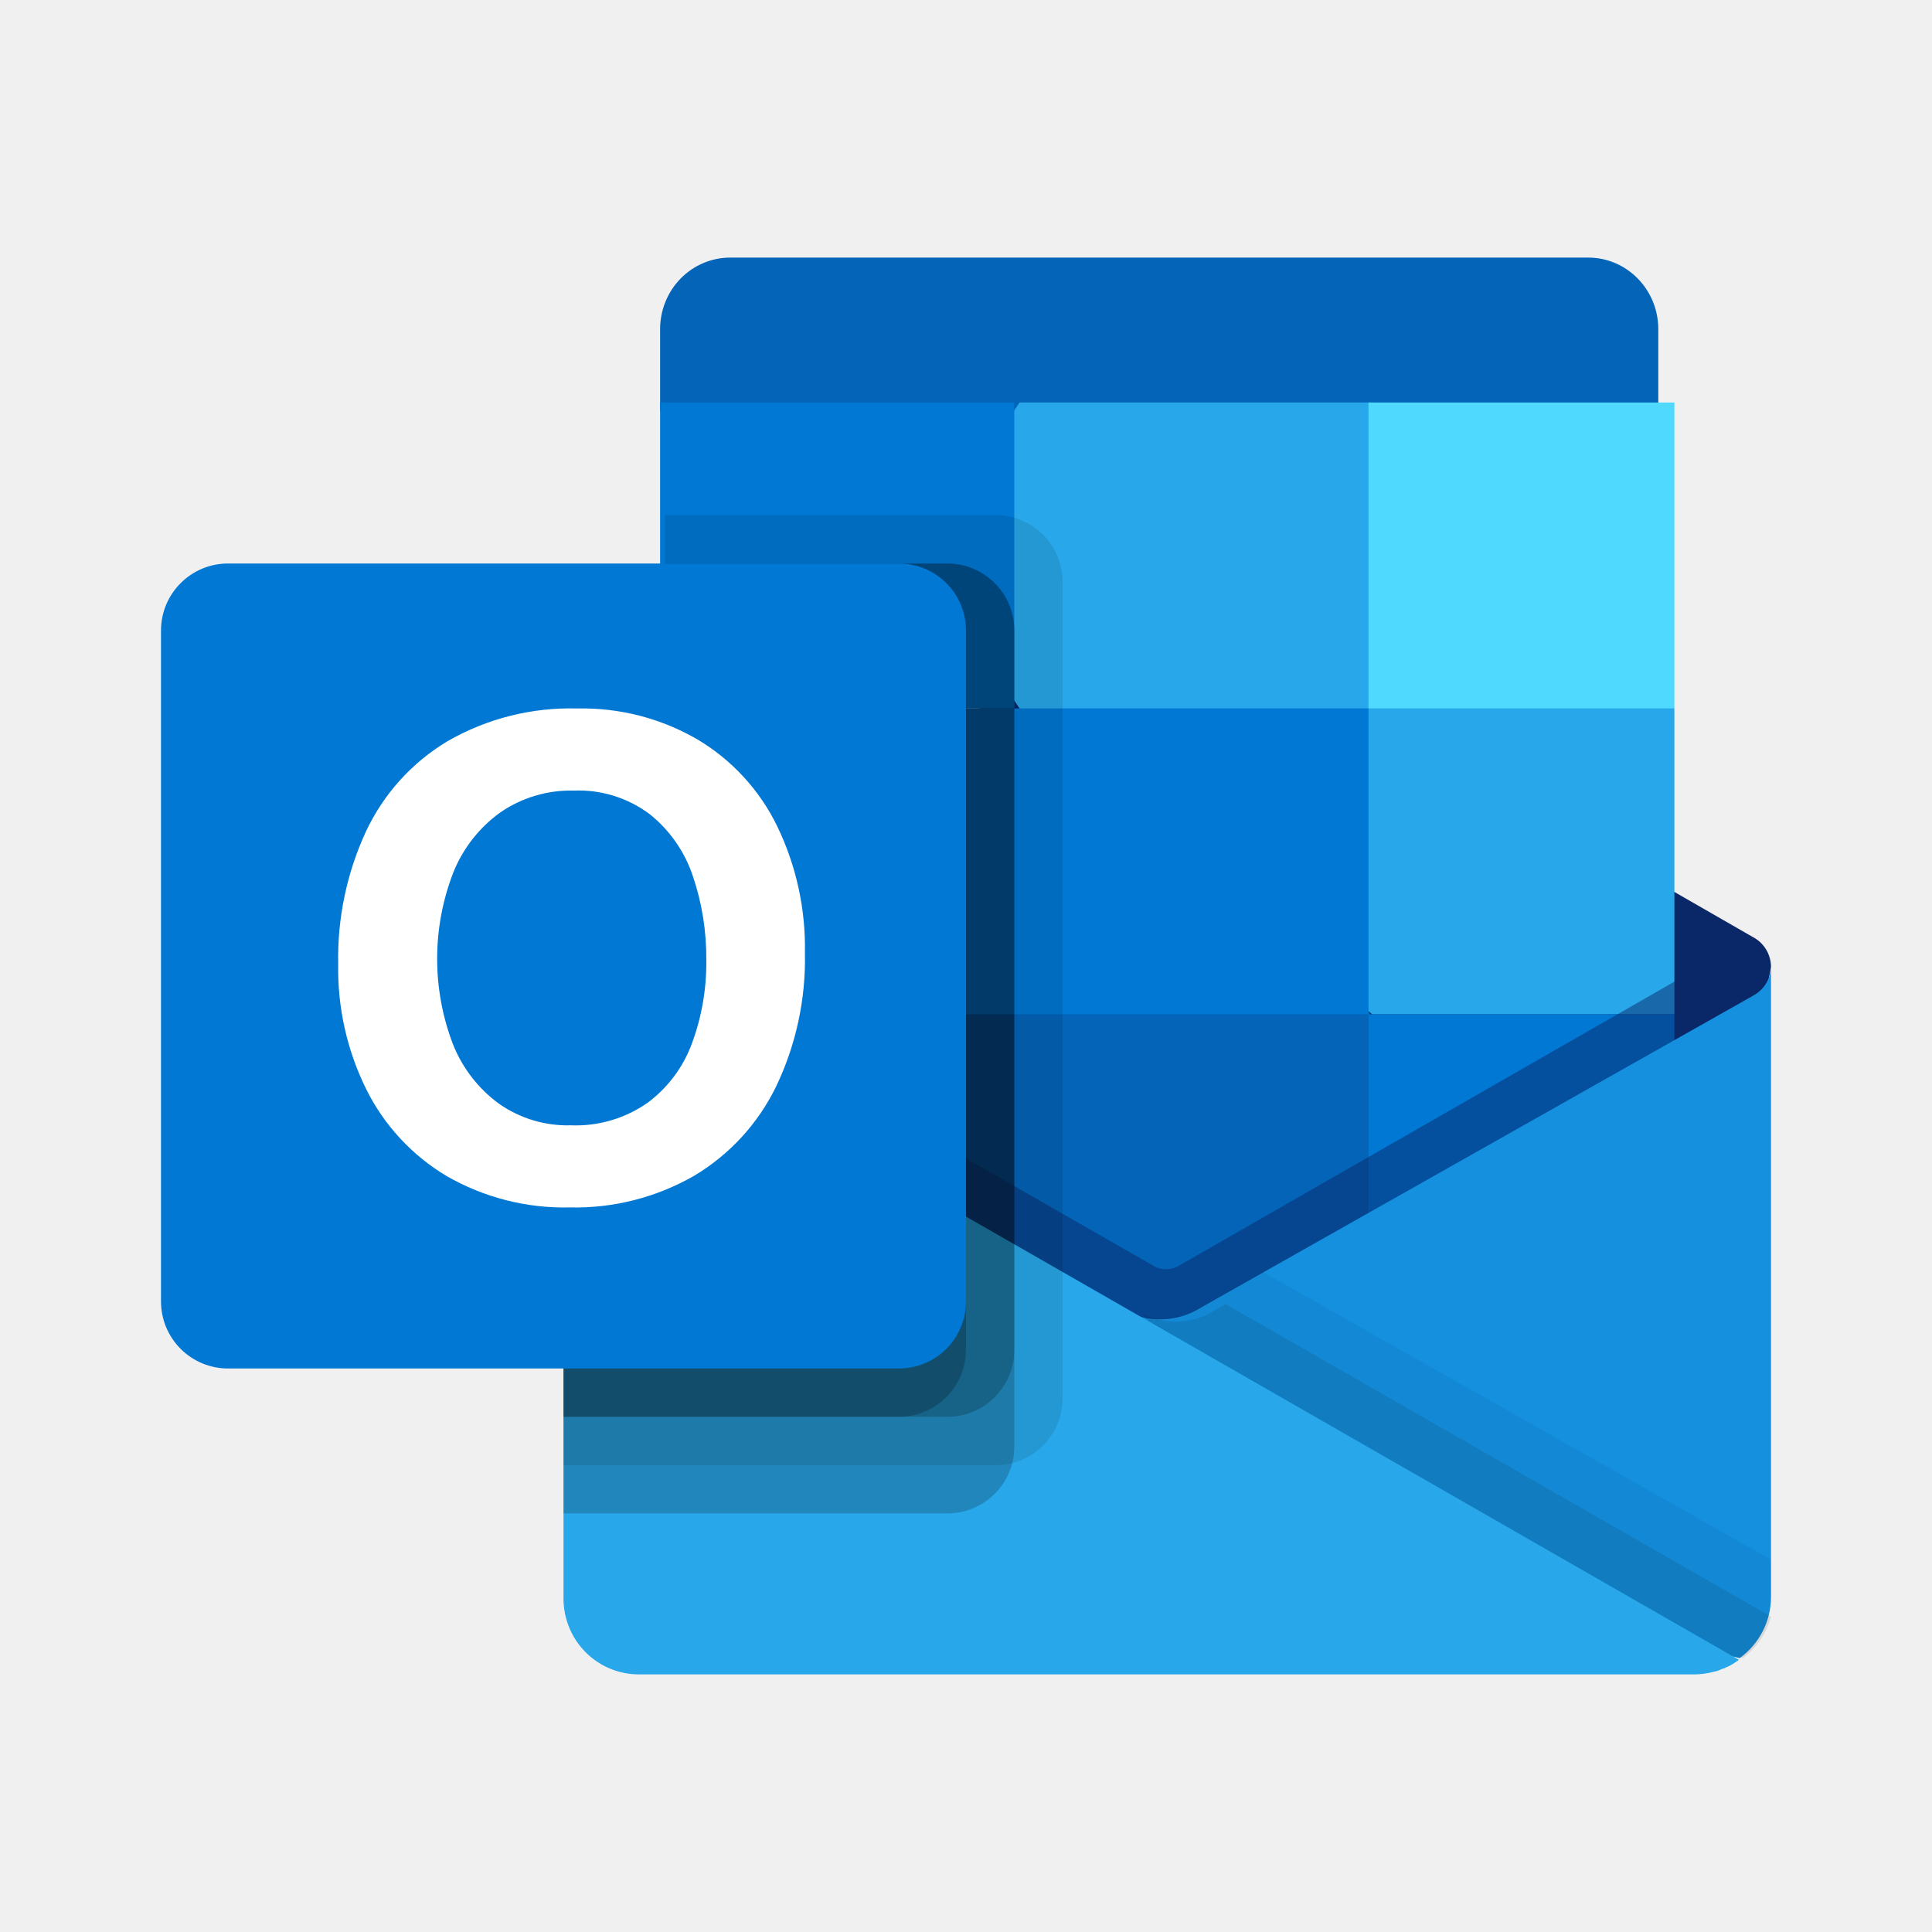
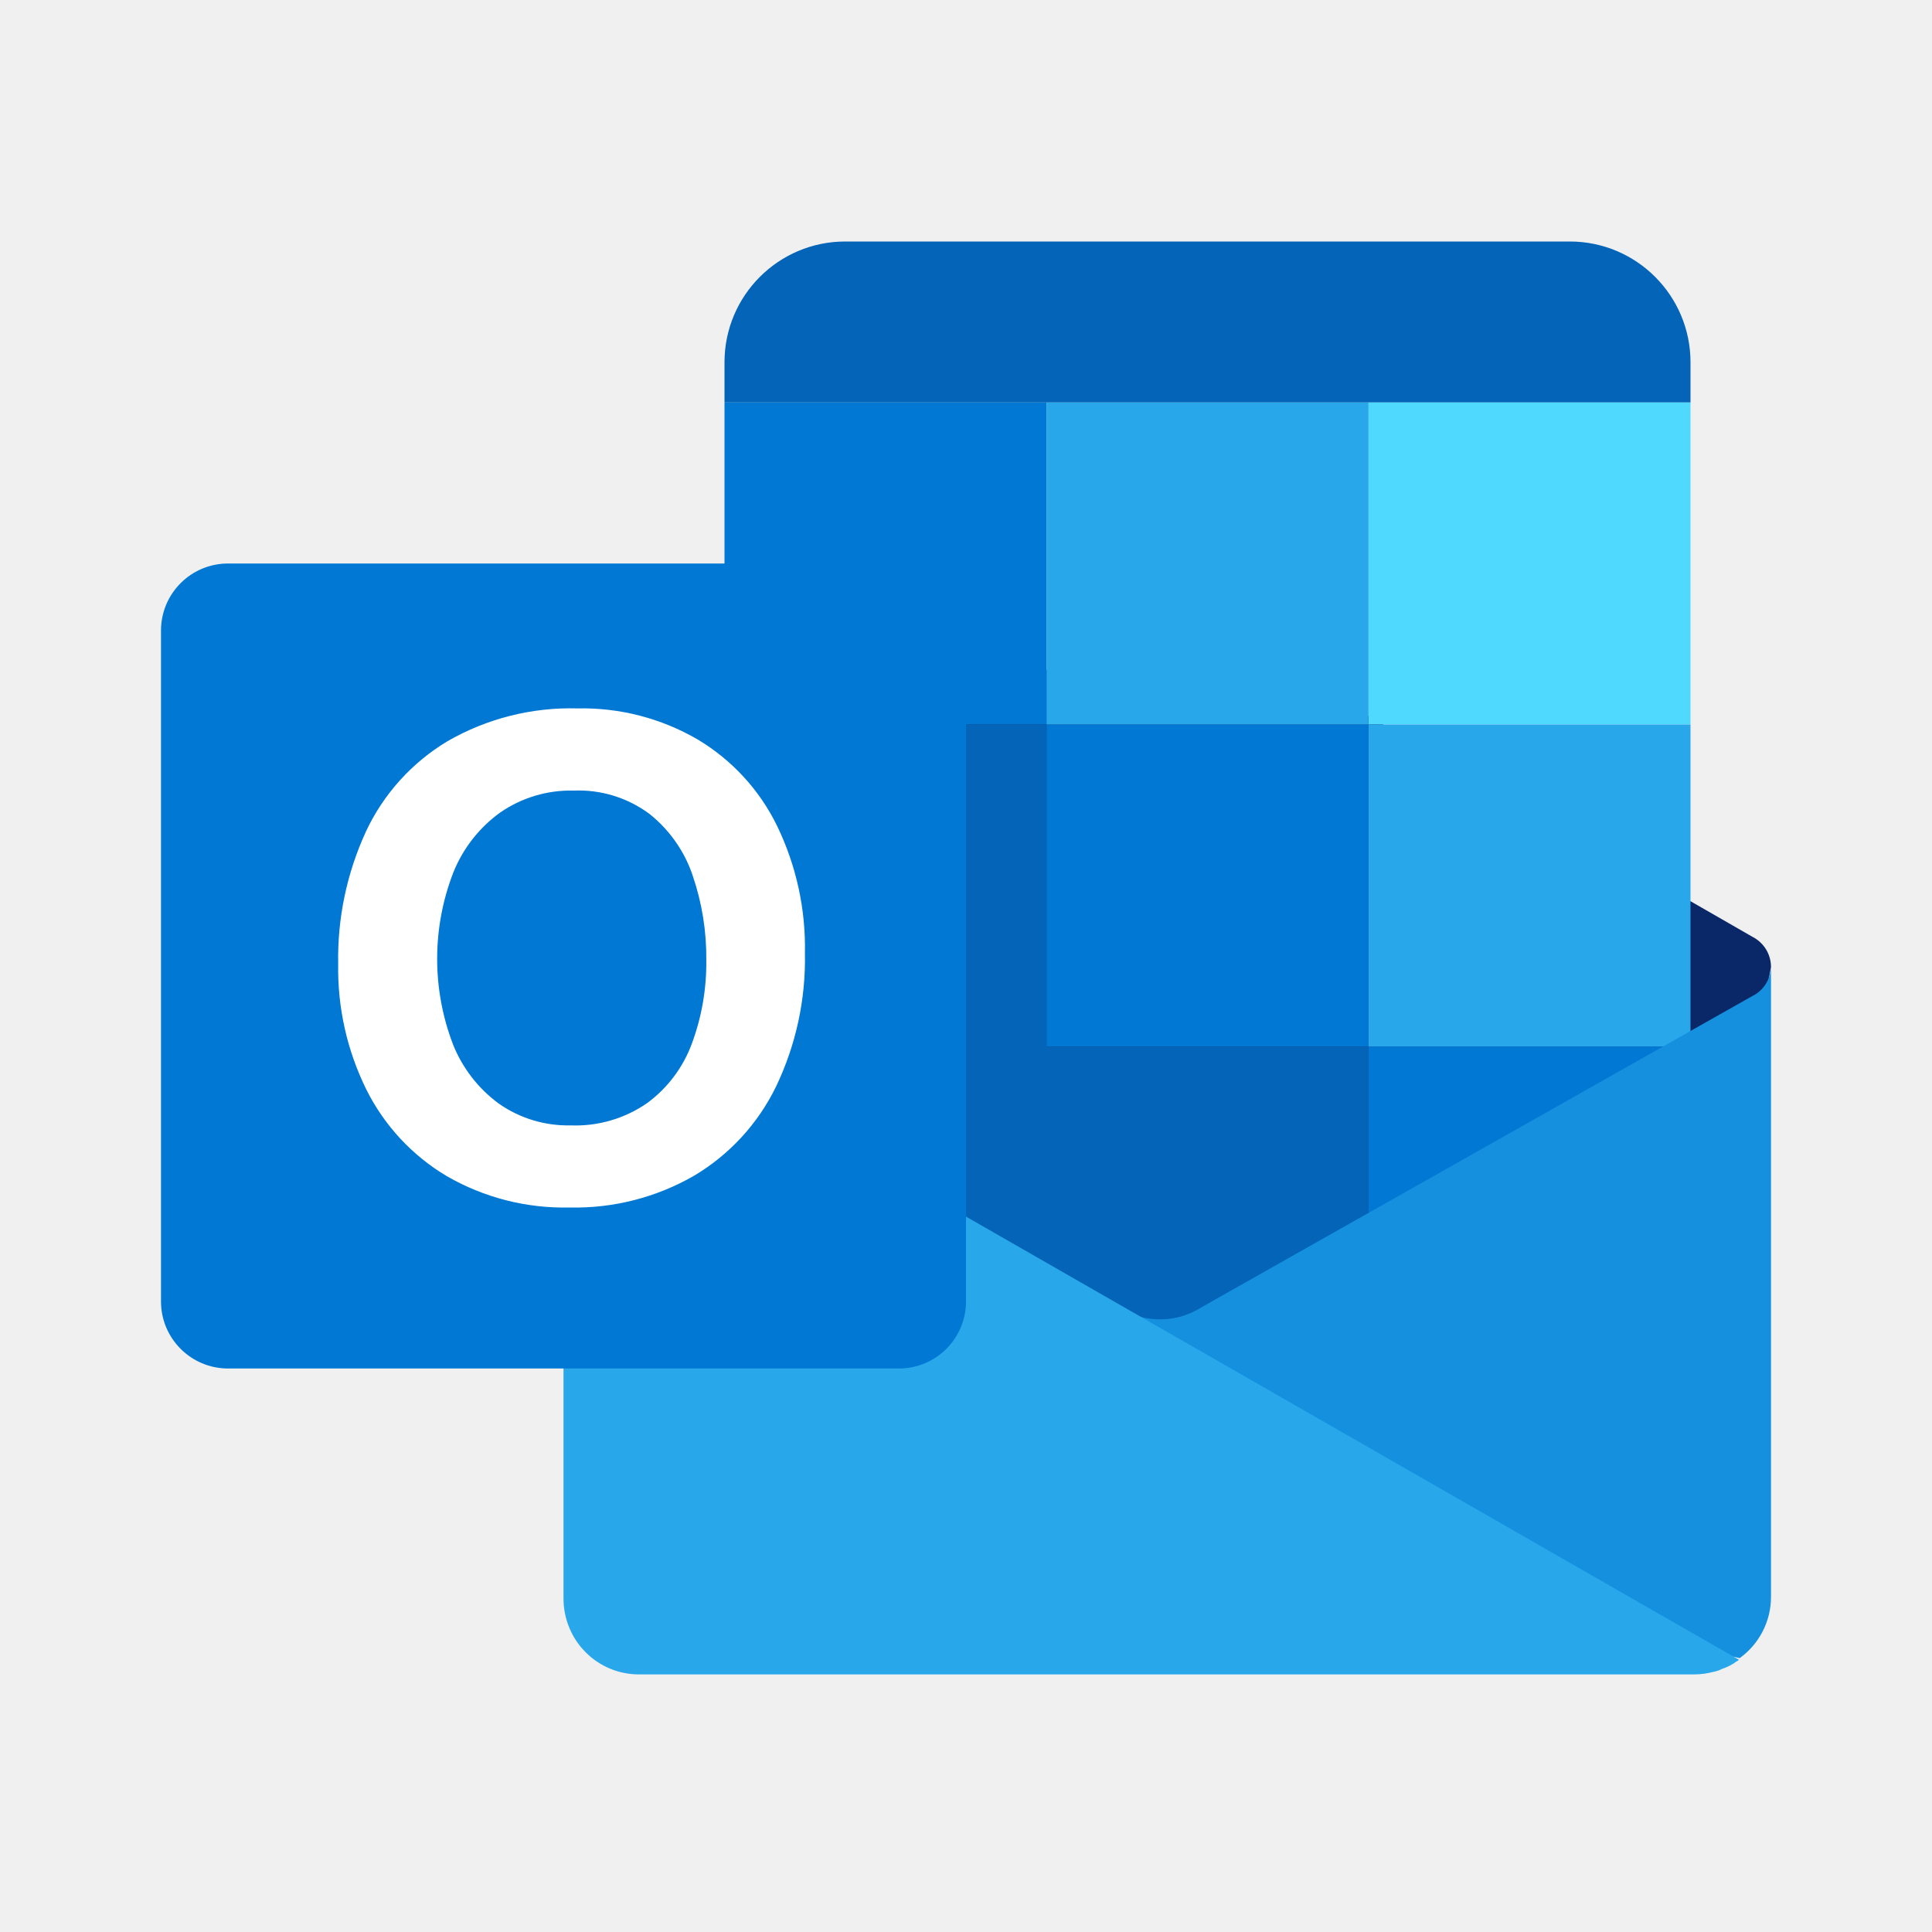
- <svg xmlns="http://www.w3.org/2000/svg" viewBox="0 0 24 24" fill="none">
-   <path d="M21.781 12.9C21.873 12.61 21.946 12.314 22 12.014C22 11.864 21.921 11.725 21.792 11.65V11.65L21.784 11.645L21.781 11.644L15.008 7.751C14.978 7.732 14.948 7.714 14.917 7.699V7.699C14.654 7.567 14.346 7.567 14.083 7.699L14.083 7.699C14.052 7.714 14.022 7.732 13.992 7.751L7.219 11.644L7.216 11.645L7.208 11.65V11.65C7.079 11.725 7 11.864 7 12.014C7.054 12.314 7.127 12.61 7.219 12.9L14.401 18.2L21.781 12.9Z" fill="#0A2767" />
-   <path d="M19.73 3.2H9.07C8.84 3.2 8.618 3.294 8.455 3.46C8.292 3.627 8.2 3.853 8.2 4.089V5.1L14.208 7L20.6 5.1V4.089C20.6 3.598 20.21 3.2 19.73 3.2Z" fill="#0364B8" />
-   <path d="M17.045 5H12.665L11.4 6.9L12.665 8.8L17.045 12.6H20.8V8.8L17.045 5Z" fill="#28A8EA" />
-   <path d="M16.993 12.548L12.597 8.8H8.2V12.548L12.597 16.296L19.4 17.4L16.993 12.548Z" fill="#0364B8" />
-   <path d="M12.6 12.6H8.2V16.4H12.6V12.6Z" fill="#064A8C" />
-   <path d="M17 8.8H12.6V12.6H17V8.8Z" fill="#0078D4" />
-   <path d="M20.8 12.6H17V16.4H20.8V12.6Z" fill="#0078D4" />
-   <path opacity="0.5" d="M14.605 17.8L7.2 12.368L7.51 11.819C7.51 11.819 14.257 15.685 14.36 15.742C14.445 15.777 14.541 15.774 14.624 15.735C14.72 15.68 21.488 11.8 21.488 11.8L21.8 12.349L14.605 17.8Z" fill="#0A2767" />
-   <path d="M21.789 12.362V12.362L21.781 12.367L21.779 12.368L14.924 16.24C14.647 16.417 14.297 16.438 14 16.297L16.387 19.47L21.608 20.597L21.608 20.6C21.854 20.423 22 20.14 22 19.838V12C22 12.149 21.92 12.287 21.789 12.362Z" fill="#1490DF" />
-   <path opacity="0.05" d="M22 19.837V19.373L15.686 15.8L14.924 16.231C14.647 16.409 14.297 16.43 14 16.289L16.387 19.468L21.608 20.597L21.608 20.6C21.854 20.423 22 20.139 22 19.837Z" fill="black" />
-   <path opacity="0.1" d="M22 20.082L15.225 16.2L15.104 16.269C14.833 16.445 14.491 16.467 14.2 16.326L16.537 19.478L21.647 20.597L21.647 20.6C21.82 20.474 21.945 20.291 22 20.082Z" fill="black" />
-   <path d="M7.219 12.371V12.365H7.212L7.194 12.352C7.072 12.277 6.999 12.143 7 12V19.857C7 20.107 7.098 20.347 7.274 20.524C7.45 20.701 7.688 20.8 7.937 20.8H21.05C21.128 20.799 21.206 20.789 21.282 20.769C21.321 20.762 21.358 20.749 21.394 20.731C21.407 20.73 21.42 20.725 21.431 20.718C21.483 20.697 21.531 20.67 21.575 20.637C21.587 20.63 21.594 20.63 21.6 20.618L7.219 12.371Z" fill="#28A8EA" />
-   <path d="M20.8 5H17V8.8H20.8V5Z" fill="#50D9FF" />
-   <path d="M12.6 5H8.2V8.8H12.6V5Z" fill="#0078D4" />
-   <path opacity="0.1" d="M13.2 17.372V7.228C13.199 6.771 12.829 6.401 12.373 6.4H8.259V8.884H8.259V11.031L7.217 11.625L7.215 11.627L7.207 11.631V11.632C7.079 11.705 7 11.842 7 11.99L7 11.992L7 11.99V18.2H12.373C12.829 18.199 13.199 17.829 13.2 17.372Z" fill="black" />
-   <path opacity="0.2" d="M12.6 17.972V7.828C12.599 7.371 12.228 7.001 11.77 7H8.264V8.863H8.264V11.009L7.218 11.604L7.215 11.606L7.208 11.61V11.61C7.079 11.684 7 11.821 7 11.969L7 11.971L7 11.969V18.8H11.77C12.228 18.799 12.599 18.429 12.6 17.972Z" fill="black" />
-   <path opacity="0.2" d="M12.6 16.769V7.831C12.599 7.373 12.228 7.001 11.77 7H8.264V8.871H8.264V11.025L7.218 11.623L7.215 11.624L7.208 11.629V11.629C7.079 11.703 7 11.84 7 11.989L7 11.991L7 11.989V17.6H11.77C12.228 17.599 12.599 17.227 12.6 16.769Z" fill="black" />
-   <path opacity="0.2" d="M12 16.769V7.831C11.999 7.373 11.626 7.001 11.167 7H8.269V8.871H8.269V11.025L7.219 11.623L7.216 11.624L7.208 11.629V11.629C7.08 11.703 7 11.84 7 11.989L7 11.991L7 11.989V17.6H11.167C11.626 17.599 11.999 17.227 12 16.769Z" fill="black" />
-   <path d="M2.833 7H11.167C11.627 7 12 7.373 12 7.833V16.167C12 16.388 11.912 16.6 11.756 16.756C11.6 16.912 11.388 17 11.167 17H2.833C2.612 17 2.4 16.912 2.244 16.756C2.088 16.6 2 16.388 2 16.167V7.833C2 7.373 2.373 7 2.833 7Z" fill="#0078D4" />
-   <path d="M4.545 10.331C4.764 9.863 5.117 9.472 5.56 9.207C6.05 8.925 6.608 8.785 7.173 8.801C7.696 8.79 8.212 8.923 8.665 9.186C9.091 9.44 9.435 9.813 9.653 10.26C9.891 10.752 10.01 11.293 9.999 11.84C10.011 12.411 9.889 12.977 9.643 13.493C9.419 13.955 9.066 14.341 8.626 14.604C8.155 14.875 7.62 15.012 7.077 14.999C6.543 15.012 6.015 14.877 5.551 14.611C5.122 14.356 4.774 13.982 4.551 13.534C4.311 13.05 4.191 12.514 4.201 11.973C4.19 11.407 4.308 10.845 4.545 10.331ZM5.626 12.97C5.743 13.266 5.941 13.522 6.197 13.71C6.458 13.893 6.771 13.988 7.09 13.979C7.429 13.993 7.763 13.895 8.042 13.701C8.295 13.514 8.488 13.256 8.596 12.96C8.718 12.63 8.778 12.28 8.774 11.927C8.777 11.572 8.721 11.219 8.607 10.883C8.506 10.58 8.32 10.313 8.071 10.114C7.799 9.91 7.466 9.807 7.127 9.821C6.802 9.813 6.482 9.908 6.214 10.093C5.953 10.281 5.75 10.54 5.631 10.839C5.365 11.524 5.364 12.284 5.626 12.97H5.626Z" fill="white" />
+ <svg xmlns="http://www.w3.org/2000/svg" fill="none" viewBox="0 0 24 24">
+   <path fill="#0A2767" d="M21.781 12.9c.092-.29.165-.586.219-.886a.42.42 0 0 0-.208-.364l-.008-.005-.003-.001-6.773-3.893a.93.93 0 0 0-.924-.052.933.933 0 0 0-.091.052l-6.774 3.893-.003.001-.008.005a.42.42 0 0 0-.208.364c.054.3.127.596.219.886l7.182 5.3 7.38-5.3Z" />
+   <path fill="#0364B8" d="M19.5 3h-9A1.5 1.5 0 0 0 9 4.5V5h12v-.5A1.5 1.5 0 0 0 19.5 3ZM13 9H9v8h8v-4h-4V9Z" />
+   <path fill="#0078D4" d="M21 13h-4v4h4v-4Zm-4-4h-4v4h4V9Zm-4-4H9v4h4V5Z" />
+   <path fill="#50D9FF" d="M21 5h-4v4h4V5Z" />
+   <path fill="#28A8EA" d="M21 9h-4v4h4V9Zm-4-4h-4v4h4V5Z" />
+   <path fill="#1490DF" d="m21.79 12.362-.01.005h-.001l-6.855 3.873a.954.954 0 0 1-.924.057l2.387 3.173 5.221 1.127v.003a.937.937 0 0 0 .392-.762V12c0 .15-.08.287-.21.362Z" />
+   <path fill="#28A8EA" d="M7.219 12.37v-.005h-.007l-.018-.013A.41.41 0 0 1 7 12v7.857c0 .25.098.49.274.667a.932.932 0 0 0 .663.276H21.05a.934.934 0 0 0 .232-.031.398.398 0 0 0 .112-.038.652.652 0 0 0 .181-.094c.012-.007.019-.007.025-.02L7.219 12.372Z" />
+   <path fill="#0078D4" d="M2.833 7h8.334c.46 0 .833.373.833.833v8.334a.833.833 0 0 1-.833.833H2.833A.833.833 0 0 1 2 16.167V7.833c0-.46.373-.833.833-.833Z" />
+   <path fill="#fff" d="M4.545 10.331A2.59 2.59 0 0 1 5.56 9.207 3.063 3.063 0 0 1 7.173 8.8a2.849 2.849 0 0 1 1.492.385c.426.254.77.627.988 1.074.238.492.357 1.033.346 1.58a3.665 3.665 0 0 1-.356 1.653 2.625 2.625 0 0 1-1.017 1.111A2.962 2.962 0 0 1 7.077 15a2.917 2.917 0 0 1-1.526-.389 2.603 2.603 0 0 1-1-1.076 3.39 3.39 0 0 1-.35-1.56 3.76 3.76 0 0 1 .344-1.643Zm1.081 2.64c.117.295.315.551.571.739.261.183.574.277.893.27.339.013.673-.085.952-.279.253-.187.446-.445.554-.741.122-.33.182-.68.178-1.033a3.145 3.145 0 0 0-.167-1.044c-.1-.303-.287-.57-.536-.77a1.473 1.473 0 0 0-.944-.292 1.539 1.539 0 0 0-.913.272 1.698 1.698 0 0 0-.583.746 2.967 2.967 0 0 0-.005 2.131Z" />
</svg>
